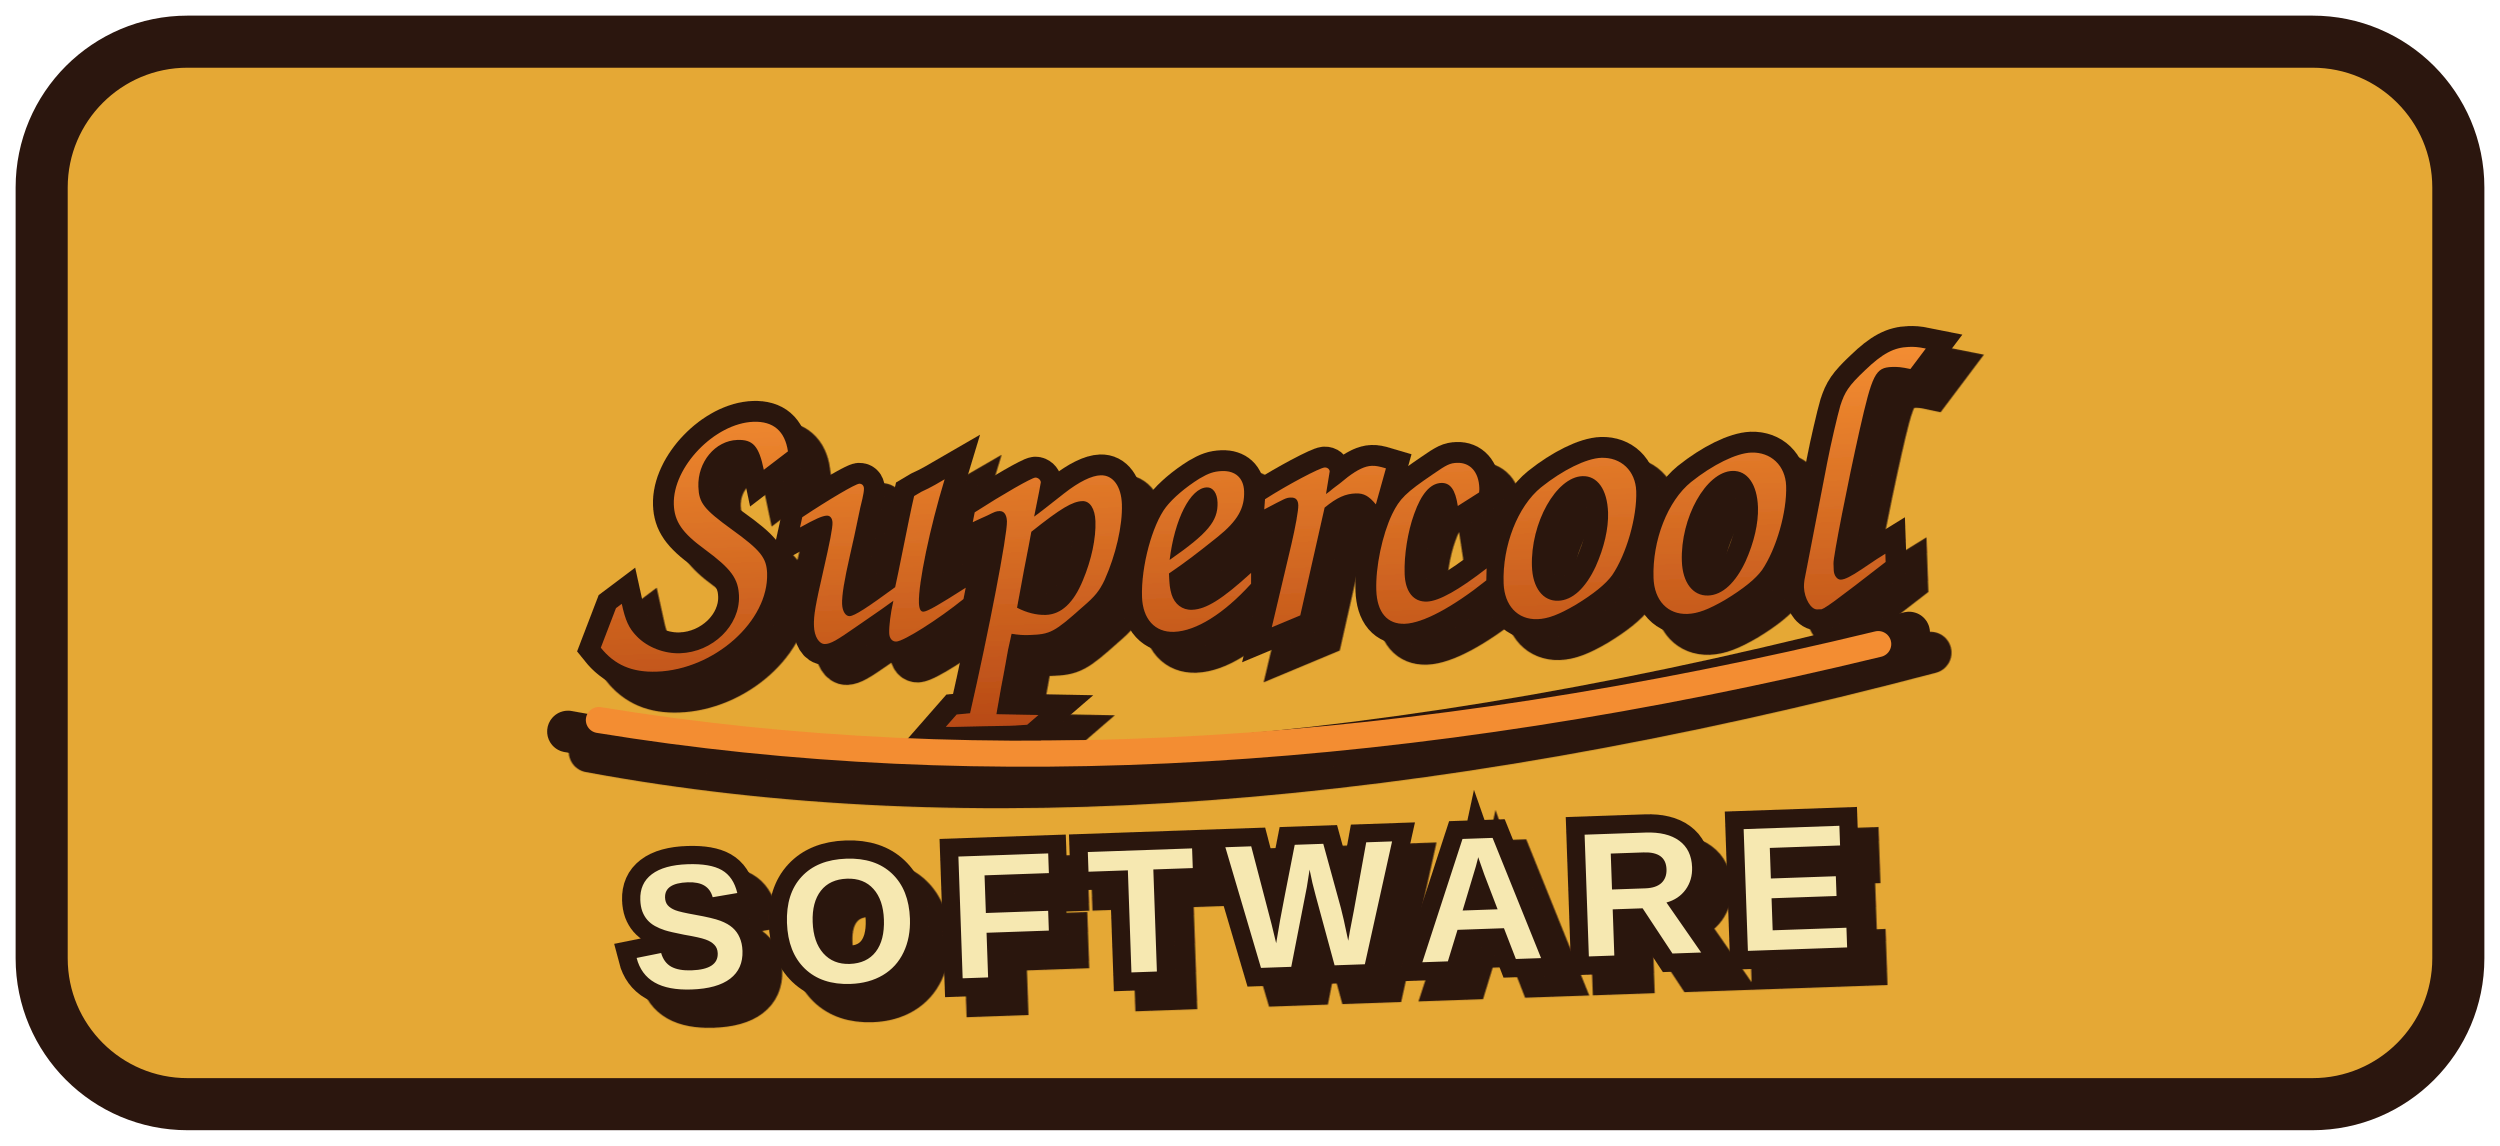
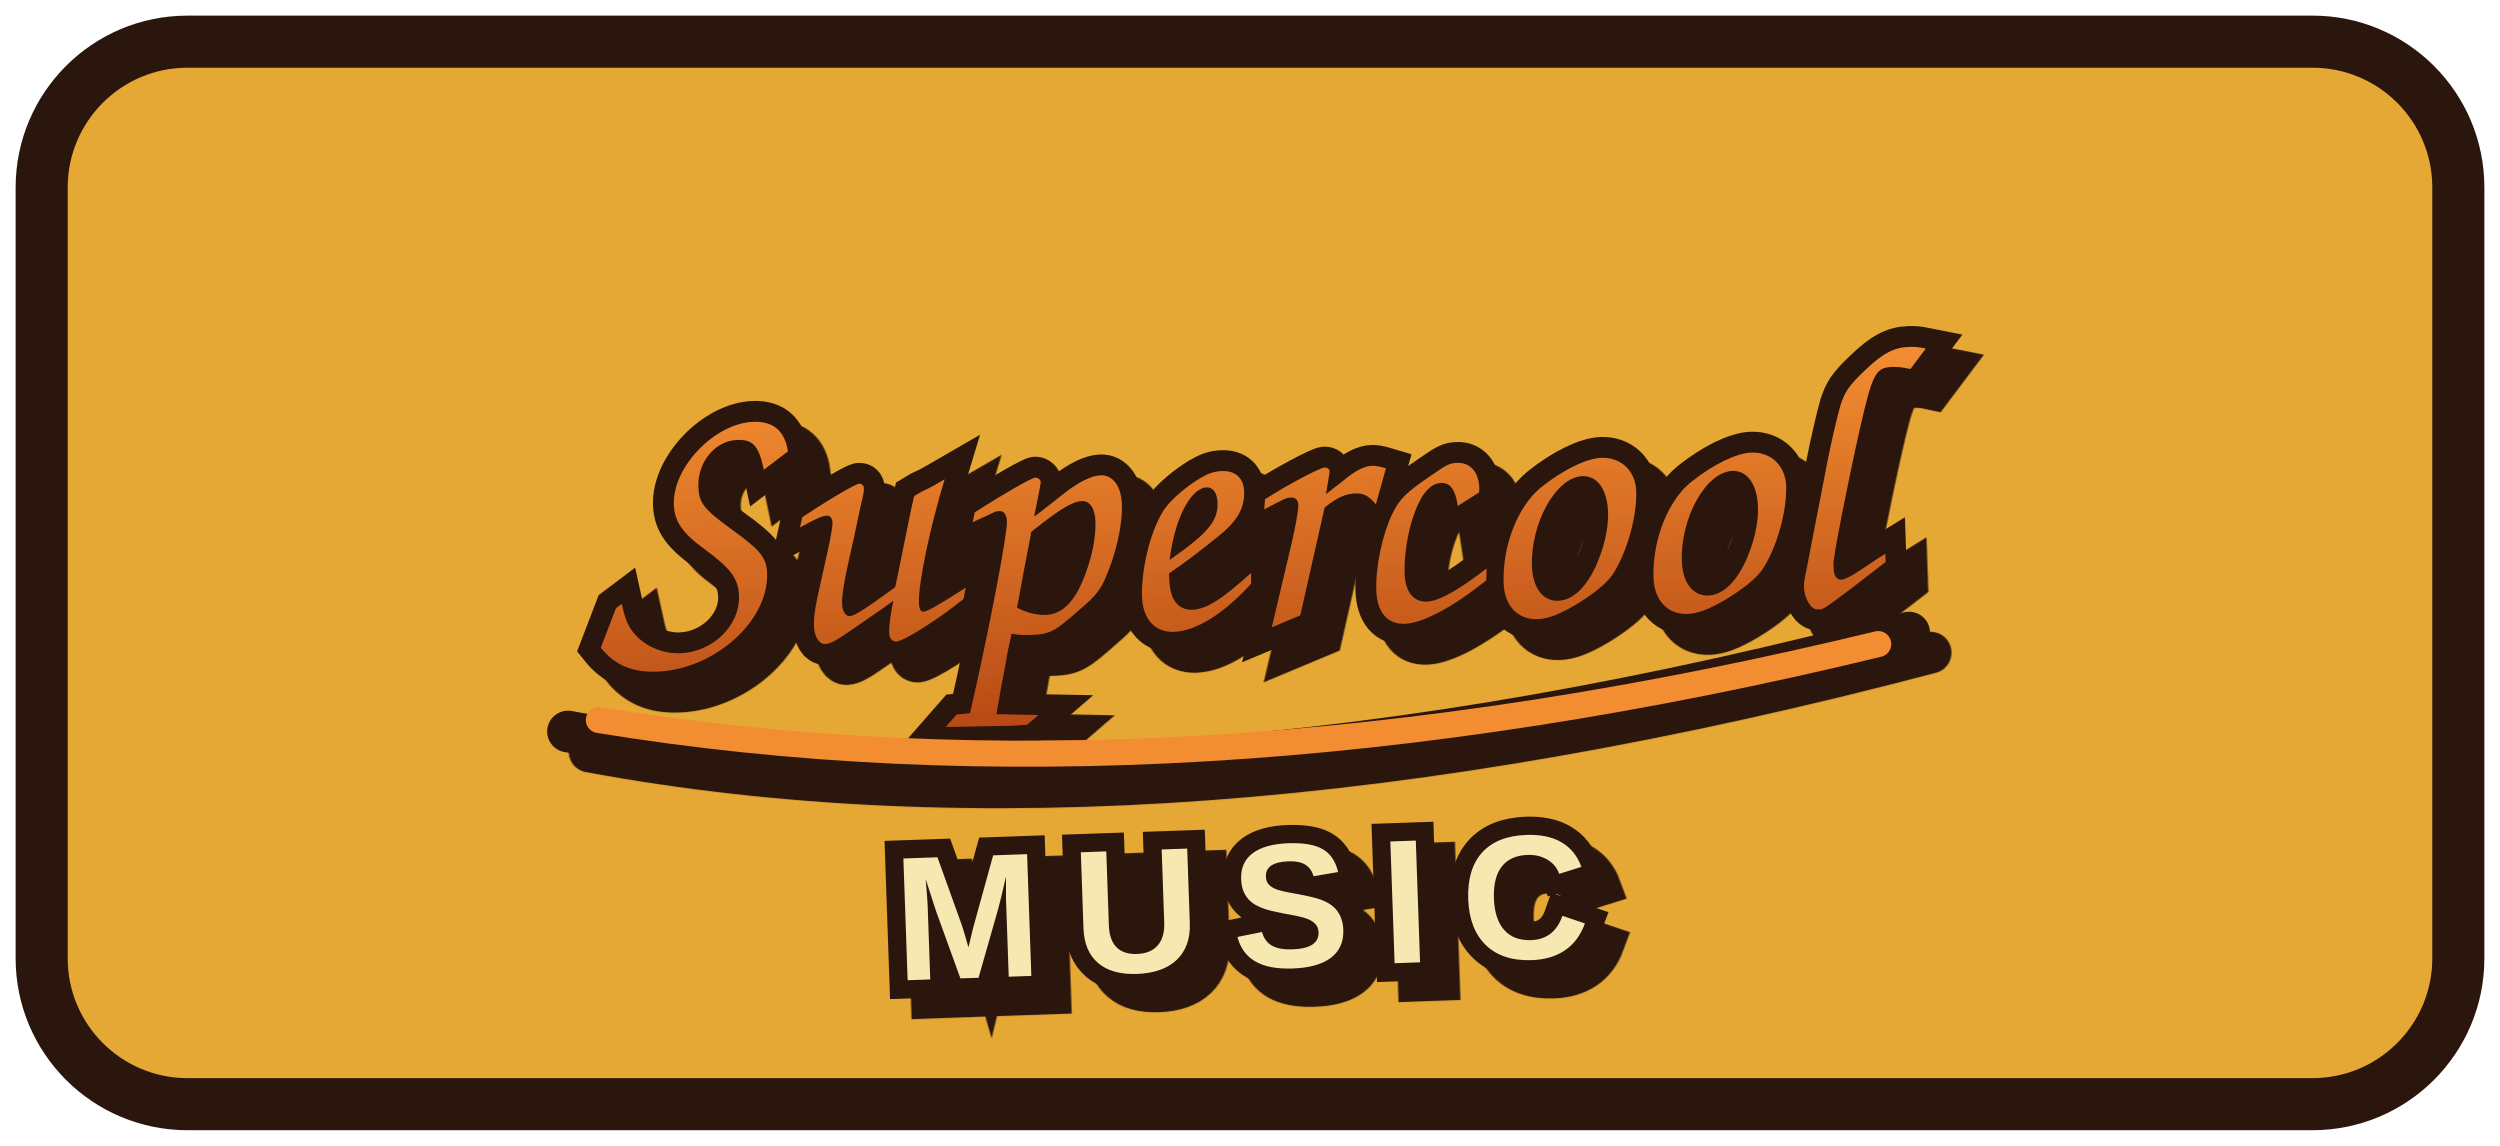
- <svg xmlns="http://www.w3.org/2000/svg" viewBox="0 0 480 220" role="img" aria-label="Supercool Software">
+ <svg xmlns="http://www.w3.org/2000/svg" viewBox="0 0 480 220" role="img" aria-label="Supercool Music">
  <defs>
    <linearGradient id="orangeGrad" x1="0%" y1="100%" x2="0%" y2="0%">
      <stop offset="0%" stop-color="#b84a16" />
      <stop offset="100%" stop-color="#f38d31" />
    </linearGradient>
    <filter id="sticker" x="-8%" y="-8%" width="116%" height="116%">
      <feDropShadow dx="4" dy="4" stdDeviation="0" flood-color="#2b160e" />
    </filter>
  </defs>
  <rect x="8" y="8" width="464" height="204" rx="28" fill="#e5a835" stroke="#2b160e" stroke-width="10" />
  <g filter="url(#sticker)" transform="translate(36 28) rotate(-2 200 80)">
    <text x="200" y="92" text-anchor="middle" font-family="'Pacifico', 'Segoe Script', cursive" font-size="72" fill="url(#orangeGrad)" stroke="#2b160e" stroke-width="8" paint-order="stroke fill">Supercool</text>
    <path d="M72 108 Q180 132 330 98" fill="none" stroke="#2b160e" stroke-width="8" stroke-linecap="round" />
    <path d="M78 106 Q188 128 324 100" fill="none" stroke="#f38d31" stroke-width="5" stroke-linecap="round" />
-     <text x="200" y="158" text-anchor="middle" font-family="'Arial Rounded MT Bold', 'Helvetica Rounded', Arial, sans-serif" font-size="34" font-weight="700" letter-spacing="6" fill="#f6e8b1" stroke="#2b160e" stroke-width="7" paint-order="stroke fill">SOFTWARE</text>
+     <text x="200" y="158" text-anchor="middle" font-family="'Arial Rounded MT Bold', 'Helvetica Rounded', Arial, sans-serif" font-size="34" font-weight="700" letter-spacing="6" fill="#f6e8b1" stroke="#2b160e" stroke-width="7" paint-order="stroke fill">MUSIC</text>
  </g>
</svg>
